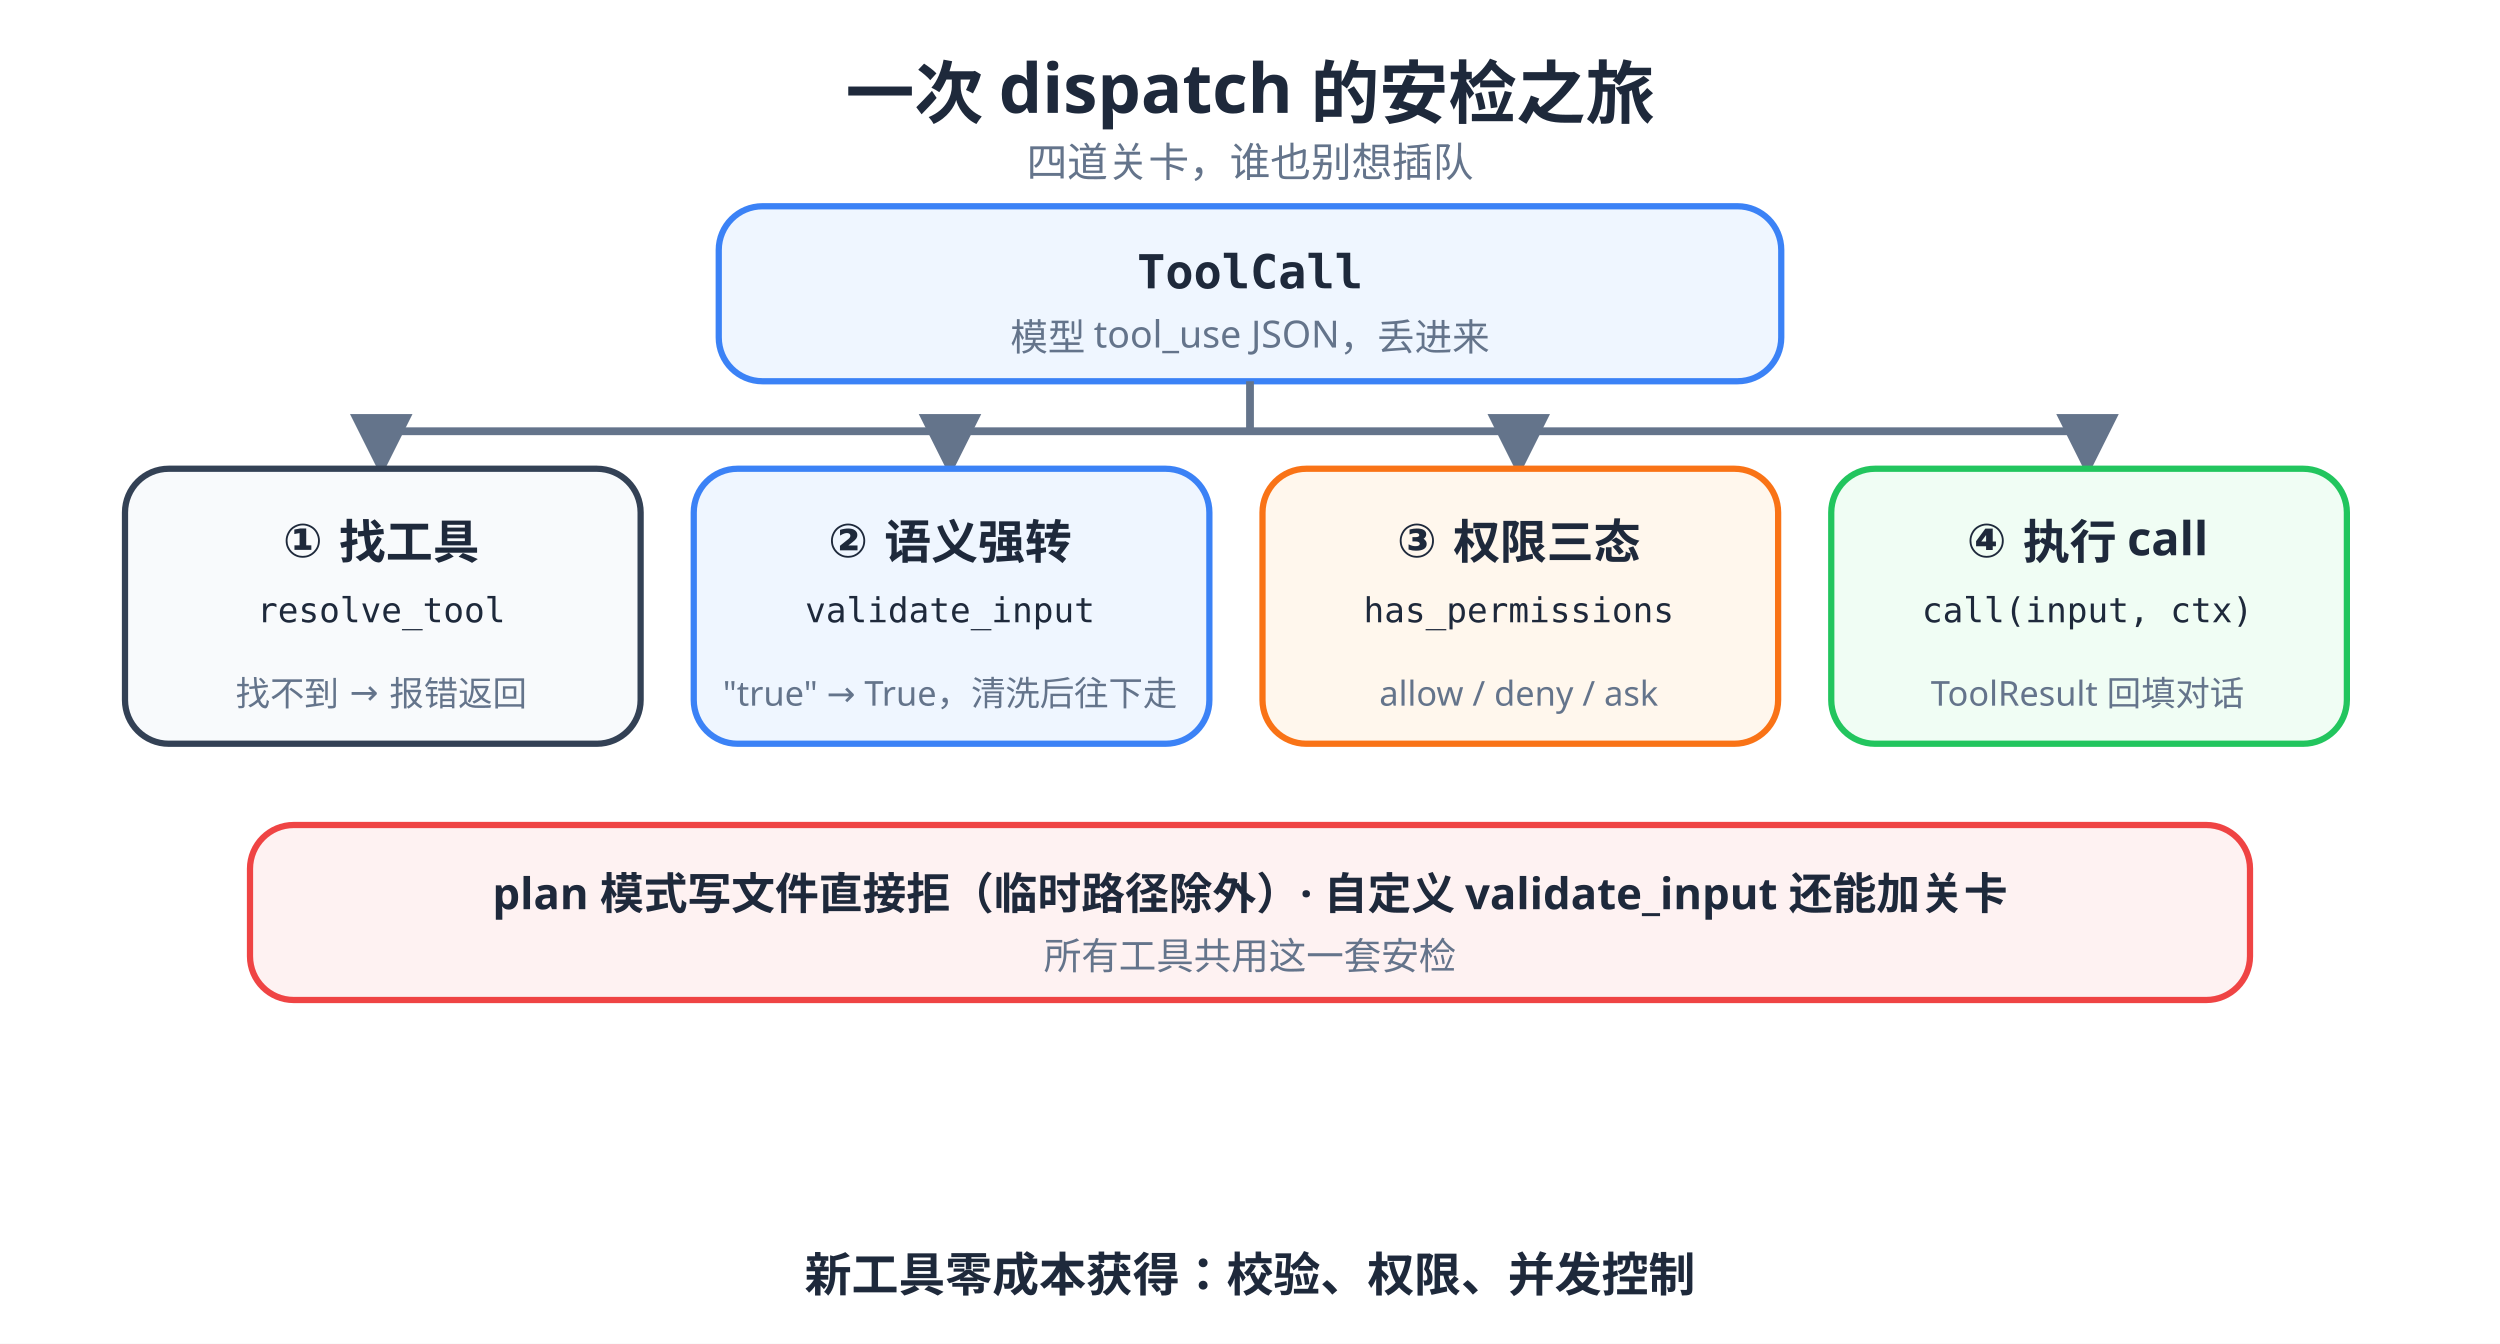
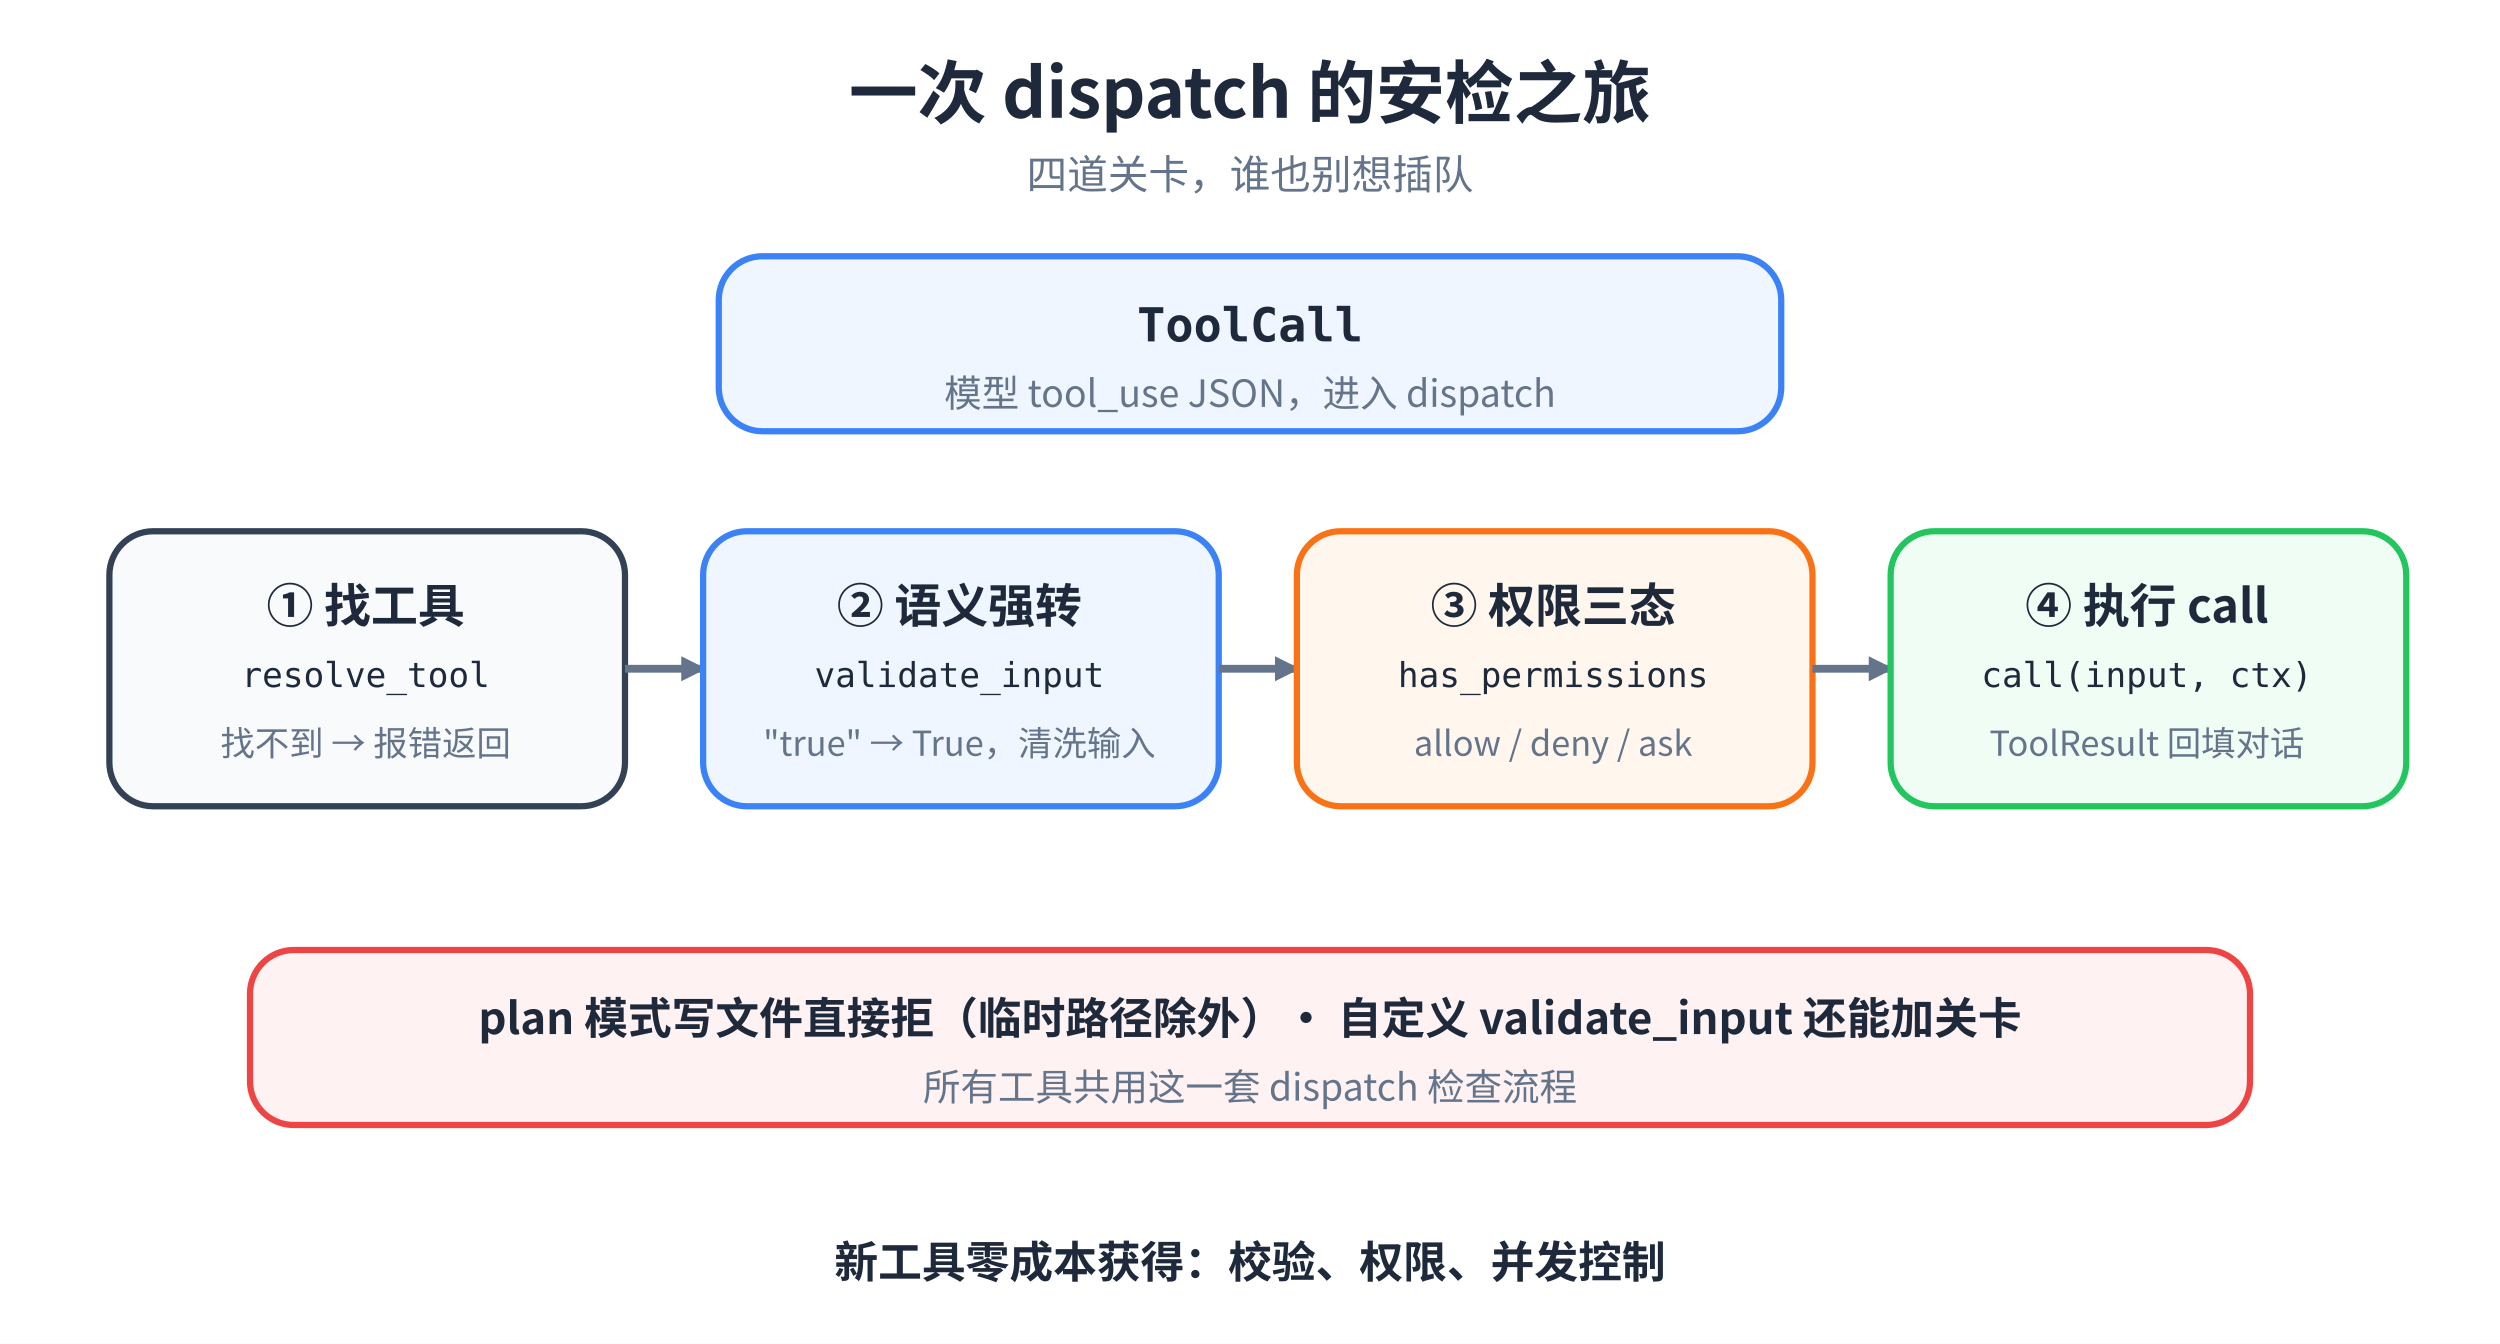
- <svg xmlns="http://www.w3.org/2000/svg" width="800" height="430" viewBox="0 0 800 430">
+ <svg xmlns="http://www.w3.org/2000/svg" width="800" height="430" viewBox="0 0 800 430" preserveAspectRatio="xMidYMid meet">
  <defs>
-     <marker id="arr" markerWidth="8" markerHeight="8" refX="7" refY="4" orient="auto">
+     <marker id="arr" markerWidth="8" markerHeight="8" refX="7" refY="4" orient="auto" markerUnits="userSpaceOnUse">
      <path d="M0,0 L8,4 L0,8 Z" fill="#64748b" />
    </marker>
  </defs>
  <rect width="800" height="430" fill="#ffffff" />
-   <text x="400" y="30" fill="#1e293b" dominant-baseline="middle" font-family="'PingFang SC','Microsoft YaHei',sans-serif" font-size="22" text-anchor="middle" style="font-weight:700">
+   <text x="400" y="30" fill="#1e293b" font-family="PingFang SC, Microsoft YaHei, Noto Sans CJK SC, sans-serif" font-size="22" text-anchor="middle" dy="0.35em" style="font-weight:700">
一次 dispatch 的安检之旅
</text>
-   <text x="400" y="52" fill="#64748b" dominant-baseline="middle" font-family="'PingFang SC','Microsoft YaHei',sans-serif" font-size="13" text-anchor="middle">
+   <text x="400" y="56" fill="#64748b" font-family="PingFang SC, Microsoft YaHei, Noto Sans CJK SC, sans-serif" font-size="13" text-anchor="middle" dy="0.35em">
四道关卡，谁也别想插队
</text>
-   <rect width="340" height="56" x="230" y="66" fill="#eff6ff" stroke="#3b82f6" stroke-width="2" rx="14" />
-   <text x="400" y="88" fill="#1e293b" dominant-baseline="middle" font-family="monospace" font-size="15" text-anchor="middle" style="font-weight:700">
+   <rect width="340" height="56" x="230" y="82" fill="#eff6ff" stroke="#3b82f6" stroke-width="2" rx="14" />
+   <text x="400" y="104" fill="#1e293b" font-family="monospace" font-size="15" text-anchor="middle" dy="0.35em" style="font-weight:700">
ToolCall
</text>
-   <text x="400" y="108" fill="#64748b" dominant-baseline="middle" font-family="'PingFang SC','Microsoft YaHei',sans-serif" font-size="12" text-anchor="middle">
- 模型 tool_use JSON，丢进来
+   <text x="400" y="126" fill="#64748b" font-family="PingFang SC, Microsoft YaHei, Noto Sans CJK SC, sans-serif" font-size="12" text-anchor="middle" dy="0.35em">
+ 模型 tool_use JSON，进入 dispatch
</text>
-   <line x1="400" x2="400" y1="122" y2="138" stroke="#64748b" stroke-width="2.5" />
-   <line x1="122" x2="668" y1="138" y2="138" stroke="#64748b" stroke-width="2.5" />
-   <line x1="122" x2="122" y1="138" y2="150" stroke="#64748b" stroke-width="2.5" marker-end="url(#arr)" />
-   <line x1="304" x2="304" y1="138" y2="150" stroke="#64748b" stroke-width="2.5" marker-end="url(#arr)" />
-   <line x1="486" x2="486" y1="138" y2="150" stroke="#64748b" stroke-width="2.5" marker-end="url(#arr)" />
-   <line x1="668" x2="668" y1="138" y2="150" stroke="#64748b" stroke-width="2.5" marker-end="url(#arr)" />
-   <rect width="165" height="88" x="40" y="150" fill="#f8fafc" stroke="#334155" stroke-width="2" rx="14" />
-   <text x="122" y="174" fill="#1e293b" dominant-baseline="middle" font-family="'PingFang SC','Microsoft YaHei',sans-serif" font-size="15" text-anchor="middle" style="font-weight:700">
+   <rect width="165" height="88" x="35" y="170" fill="#f8fafc" stroke="#334155" stroke-width="2" rx="14" />
+   <text x="117" y="194" fill="#1e293b" font-family="PingFang SC, Microsoft YaHei, Noto Sans CJK SC, sans-serif" font-size="15" text-anchor="middle" dy="0.35em" style="font-weight:700">
① 找工具
</text>
-   <text x="122" y="196" fill="#1e293b" dominant-baseline="middle" font-family="monospace" font-size="11" text-anchor="middle">
+   <text x="117" y="216" fill="#1e293b" font-family="monospace" font-size="11" text-anchor="middle" dy="0.35em">
resolve_tool
</text>
-   <text x="122" y="222" fill="#64748b" dominant-baseline="middle" font-family="'PingFang SC','Microsoft YaHei',sans-serif" font-size="11" text-anchor="middle">
+   <text x="117" y="238" fill="#64748b" font-family="PingFang SC, Microsoft YaHei, Noto Sans CJK SC, sans-serif" font-size="11" text-anchor="middle" dy="0.35em">
找不到 → 报错返回
</text>
-   <rect width="165" height="88" x="222" y="150" fill="#eff6ff" stroke="#3b82f6" stroke-width="2" rx="14" />
-   <text x="304" y="174" fill="#1e293b" dominant-baseline="middle" font-family="'PingFang SC','Microsoft YaHei',sans-serif" font-size="15" text-anchor="middle" style="font-weight:700">
+   <line x1="200" x2="225" y1="214" y2="214" stroke="#64748b" stroke-width="2.5" marker-end="url(#arr)" />
+   <rect width="165" height="88" x="225" y="170" fill="#eff6ff" stroke="#3b82f6" stroke-width="2" rx="14" />
+   <text x="307" y="194" fill="#1e293b" font-family="PingFang SC, Microsoft YaHei, Noto Sans CJK SC, sans-serif" font-size="15" text-anchor="middle" dy="0.35em" style="font-weight:700">
② 语义强转
</text>
-   <text x="304" y="196" fill="#1e293b" dominant-baseline="middle" font-family="monospace" font-size="11" text-anchor="middle">
+   <text x="307" y="216" fill="#1e293b" font-family="monospace" font-size="11" text-anchor="middle" dy="0.35em">
validate_input
</text>
-   <text x="304" y="222" fill="#64748b" dominant-baseline="middle" font-family="'PingFang SC','Microsoft YaHei',sans-serif" font-size="11" text-anchor="middle">
- "true" → True，清洗后往下走
+   <text x="307" y="238" fill="#64748b" font-family="PingFang SC, Microsoft YaHei, Noto Sans CJK SC, sans-serif" font-size="11" text-anchor="middle" dy="0.35em">
+ "true" → True，清洗输入
</text>
-   <rect width="165" height="88" x="404" y="150" fill="#fff7ed" stroke="#f97316" stroke-width="2" rx="14" />
-   <text x="486" y="174" fill="#1e293b" dominant-baseline="middle" font-family="'PingFang SC','Microsoft YaHei',sans-serif" font-size="15" text-anchor="middle" style="font-weight:700">
+   <line x1="390" x2="415" y1="214" y2="214" stroke="#64748b" stroke-width="2.5" marker-end="url(#arr)" />
+   <rect width="165" height="88" x="415" y="170" fill="#fff7ed" stroke="#f97316" stroke-width="2" rx="14" />
+   <text x="497" y="194" fill="#1e293b" font-family="PingFang SC, Microsoft YaHei, Noto Sans CJK SC, sans-serif" font-size="15" text-anchor="middle" dy="0.35em" style="font-weight:700">
③ 权限三态
</text>
-   <text x="486" y="196" fill="#1e293b" dominant-baseline="middle" font-family="monospace" font-size="11" text-anchor="middle">
+   <text x="497" y="216" fill="#1e293b" font-family="monospace" font-size="11" text-anchor="middle" dy="0.35em">
has_permissions
</text>
-   <text x="486" y="222" fill="#64748b" dominant-baseline="middle" font-family="'PingFang SC','Microsoft YaHei',sans-serif" font-size="11" text-anchor="middle">
+   <text x="497" y="238" fill="#64748b" font-family="PingFang SC, Microsoft YaHei, Noto Sans CJK SC, sans-serif" font-size="11" text-anchor="middle" dy="0.35em">
allow / deny / ask
</text>
-   <rect width="165" height="88" x="586" y="150" fill="#f0fdf4" stroke="#22c55e" stroke-width="2" rx="14" />
-   <text x="668" y="174" fill="#1e293b" dominant-baseline="middle" font-family="'PingFang SC','Microsoft YaHei',sans-serif" font-size="15" text-anchor="middle" style="font-weight:700">
+   <line x1="580" x2="605" y1="214" y2="214" stroke="#64748b" stroke-width="2.5" marker-end="url(#arr)" />
+   <rect width="165" height="88" x="605" y="170" fill="#f0fdf4" stroke="#22c55e" stroke-width="2" rx="14" />
+   <text x="687" y="194" fill="#1e293b" font-family="PingFang SC, Microsoft YaHei, Noto Sans CJK SC, sans-serif" font-size="15" text-anchor="middle" dy="0.35em" style="font-weight:700">
④ 执行 call
</text>
-   <text x="668" y="196" fill="#1e293b" dominant-baseline="middle" font-family="monospace" font-size="11" text-anchor="middle">
+   <text x="687" y="216" fill="#1e293b" font-family="monospace" font-size="11" text-anchor="middle" dy="0.35em">
call(input, ctx)
</text>
-   <text x="668" y="222" fill="#64748b" dominant-baseline="middle" font-family="'PingFang SC','Microsoft YaHei',sans-serif" font-size="11" text-anchor="middle">
+   <text x="687" y="238" fill="#64748b" font-family="PingFang SC, Microsoft YaHei, Noto Sans CJK SC, sans-serif" font-size="11" text-anchor="middle" dy="0.35em">
ToolResult 回填对话
</text>
-   <rect width="640" height="56" x="80" y="264" fill="#fef2f2" stroke="#ef4444" stroke-width="2" rx="14" />
-   <text x="400" y="286" fill="#1e293b" dominant-baseline="middle" font-family="'PingFang SC','Microsoft YaHei',sans-serif" font-size="14" text-anchor="middle" style="font-weight:700">
+   <rect width="640" height="56" x="80" y="304" fill="#fef2f2" stroke="#ef4444" stroke-width="2" rx="14" />
+   <text x="400" y="326" fill="#1e293b" font-family="PingFang SC, Microsoft YaHei, Noto Sans CJK SC, sans-serif" font-size="14" text-anchor="middle" dy="0.35em" style="font-weight:700">
plan 模式写文件直接拒（临时路径除外）· 自定义 validate_input 还能加关卡
</text>
-   <text x="400" y="306" fill="#64748b" dominant-baseline="middle" font-family="'PingFang SC','Microsoft YaHei',sans-serif" font-size="12" text-anchor="middle">
- 所有工具共用这一套安检
+   <text x="400" y="348" fill="#64748b" font-family="PingFang SC, Microsoft YaHei, Noto Sans CJK SC, sans-serif" font-size="12" text-anchor="middle" dy="0.35em">
+ 所有工具共用这一套 dispatch 检查流程
</text>
-   <text x="400" y="408" fill="#1e293b" dominant-baseline="middle" font-family="'PingFang SC','Microsoft YaHei',sans-serif" font-size="15" text-anchor="middle" style="font-weight:700">
+   <text x="400" y="404" fill="#1e293b" font-family="PingFang SC, Microsoft YaHei, Noto Sans CJK SC, sans-serif" font-size="14" text-anchor="middle" dy="0.35em" style="font-weight:700">
新工具零成本获得：校验、权限、并发控制
</text>
</svg>
